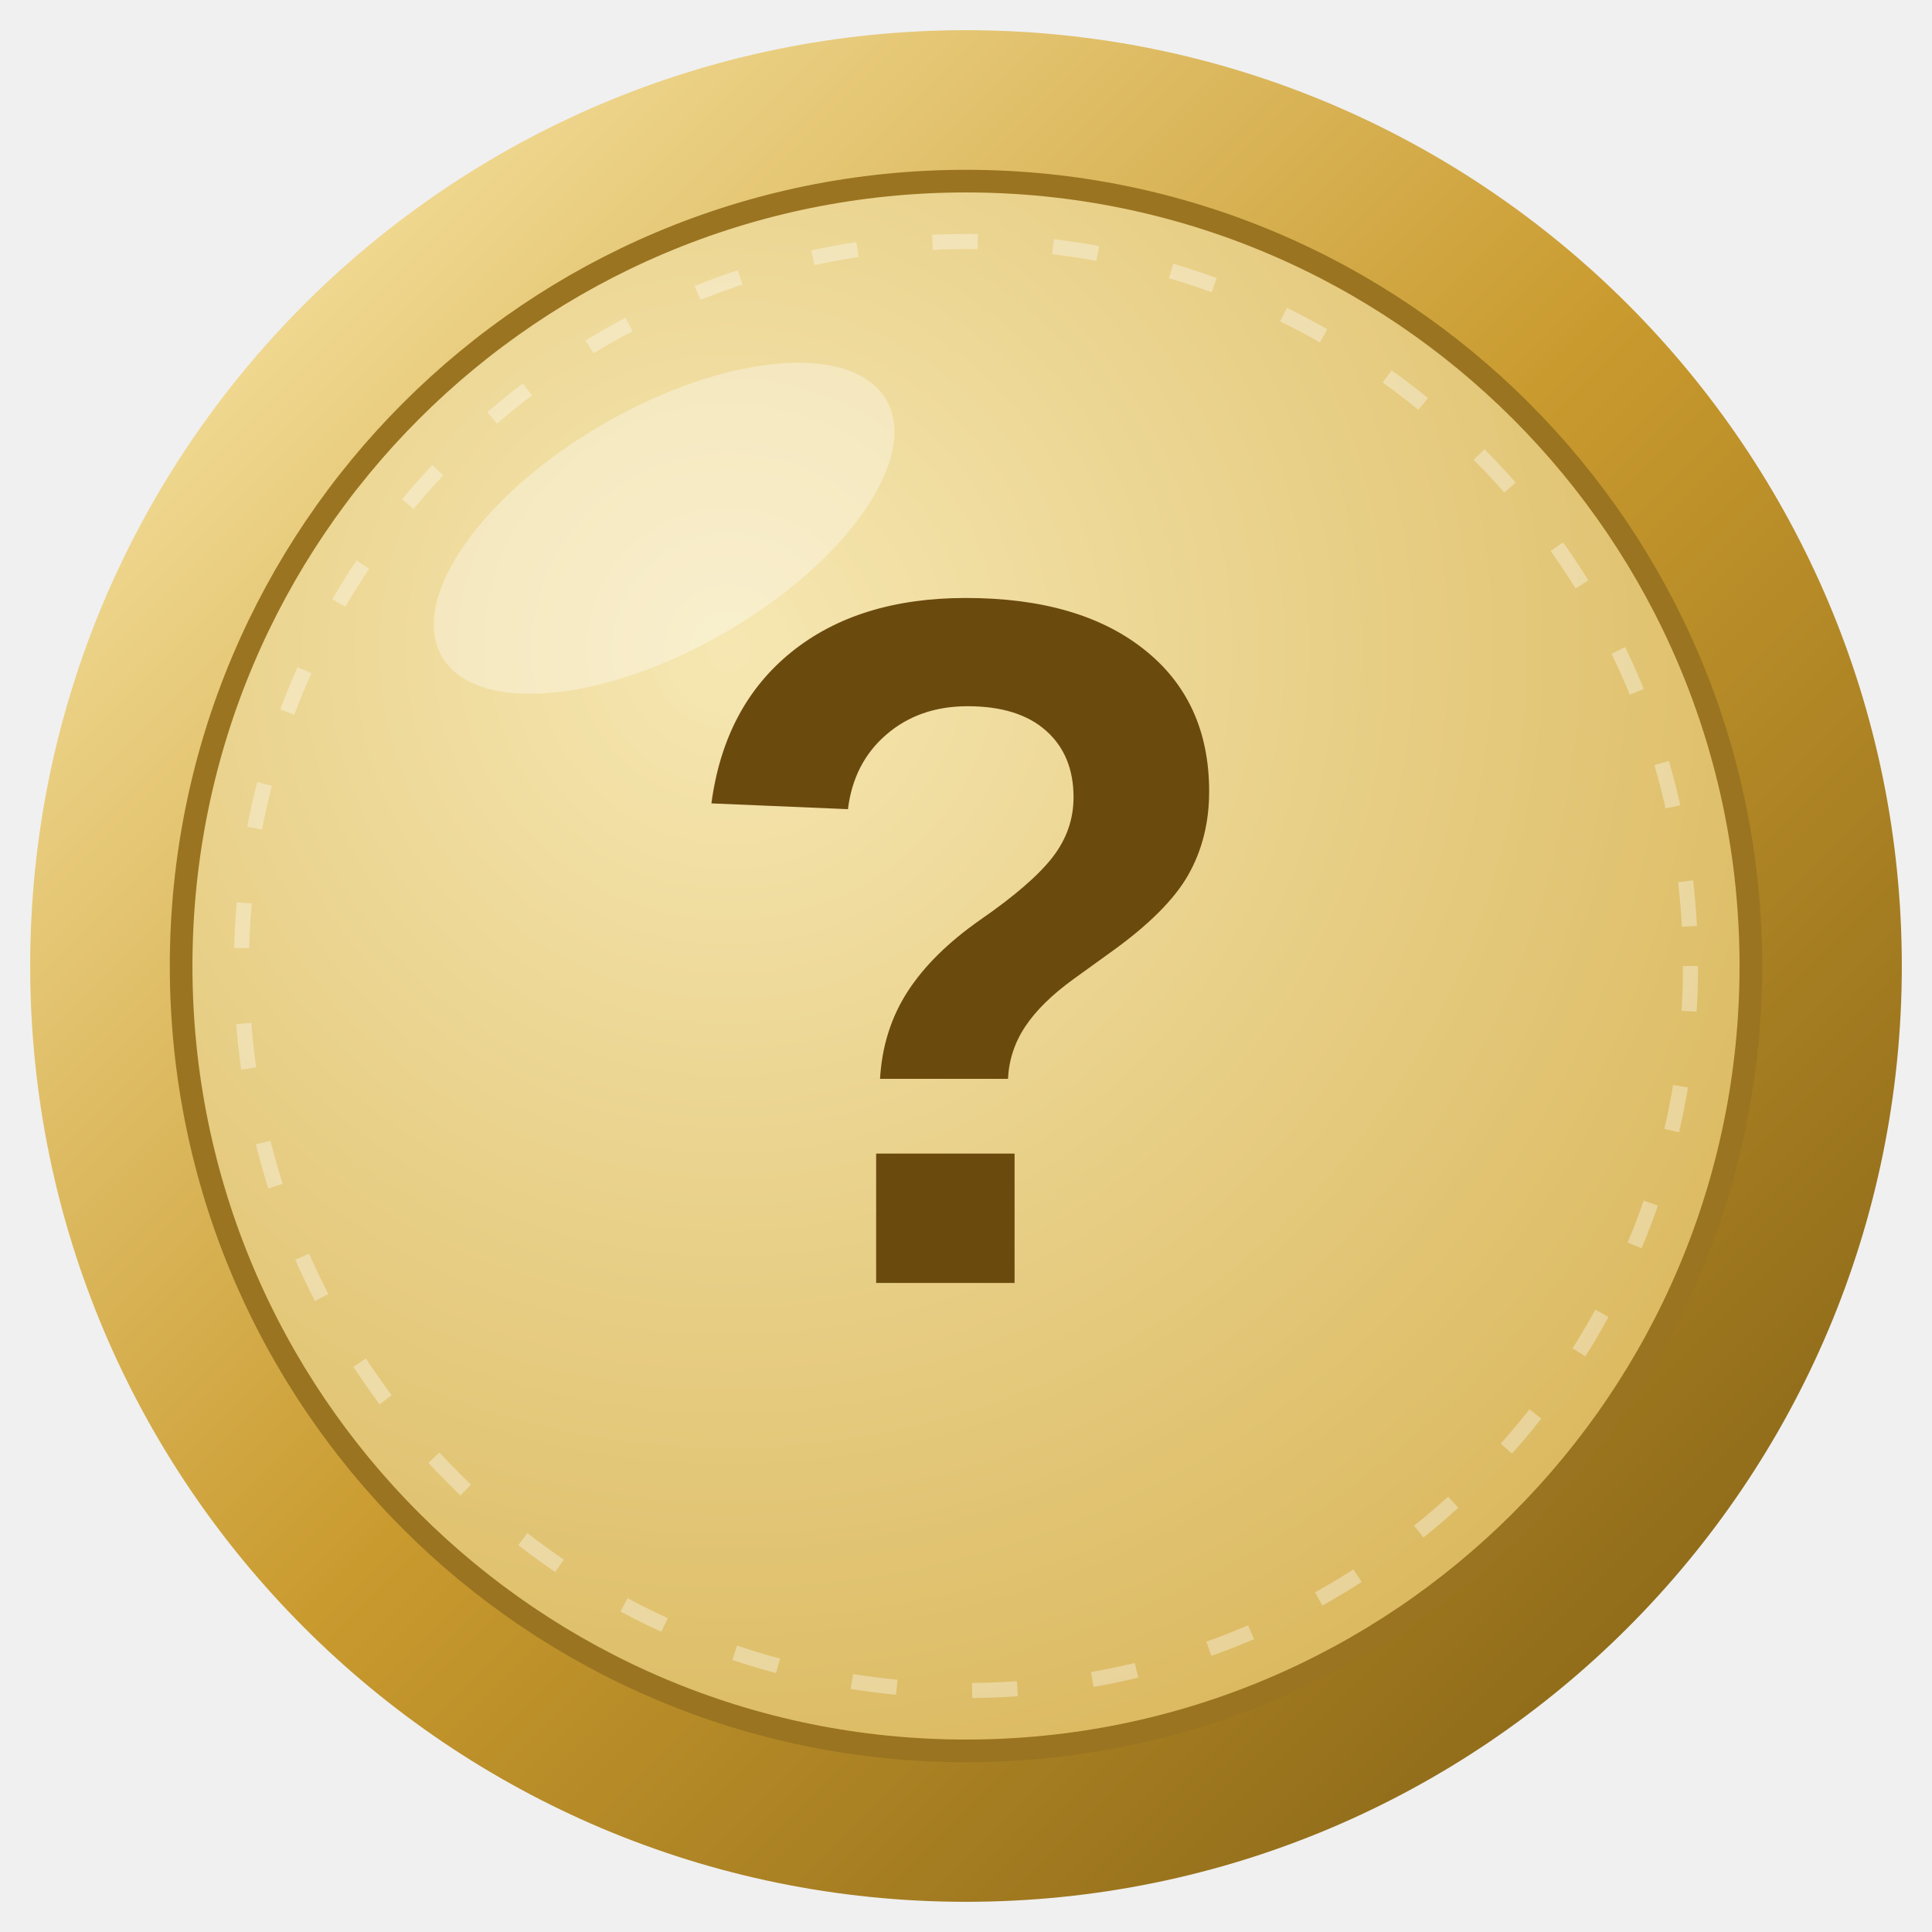
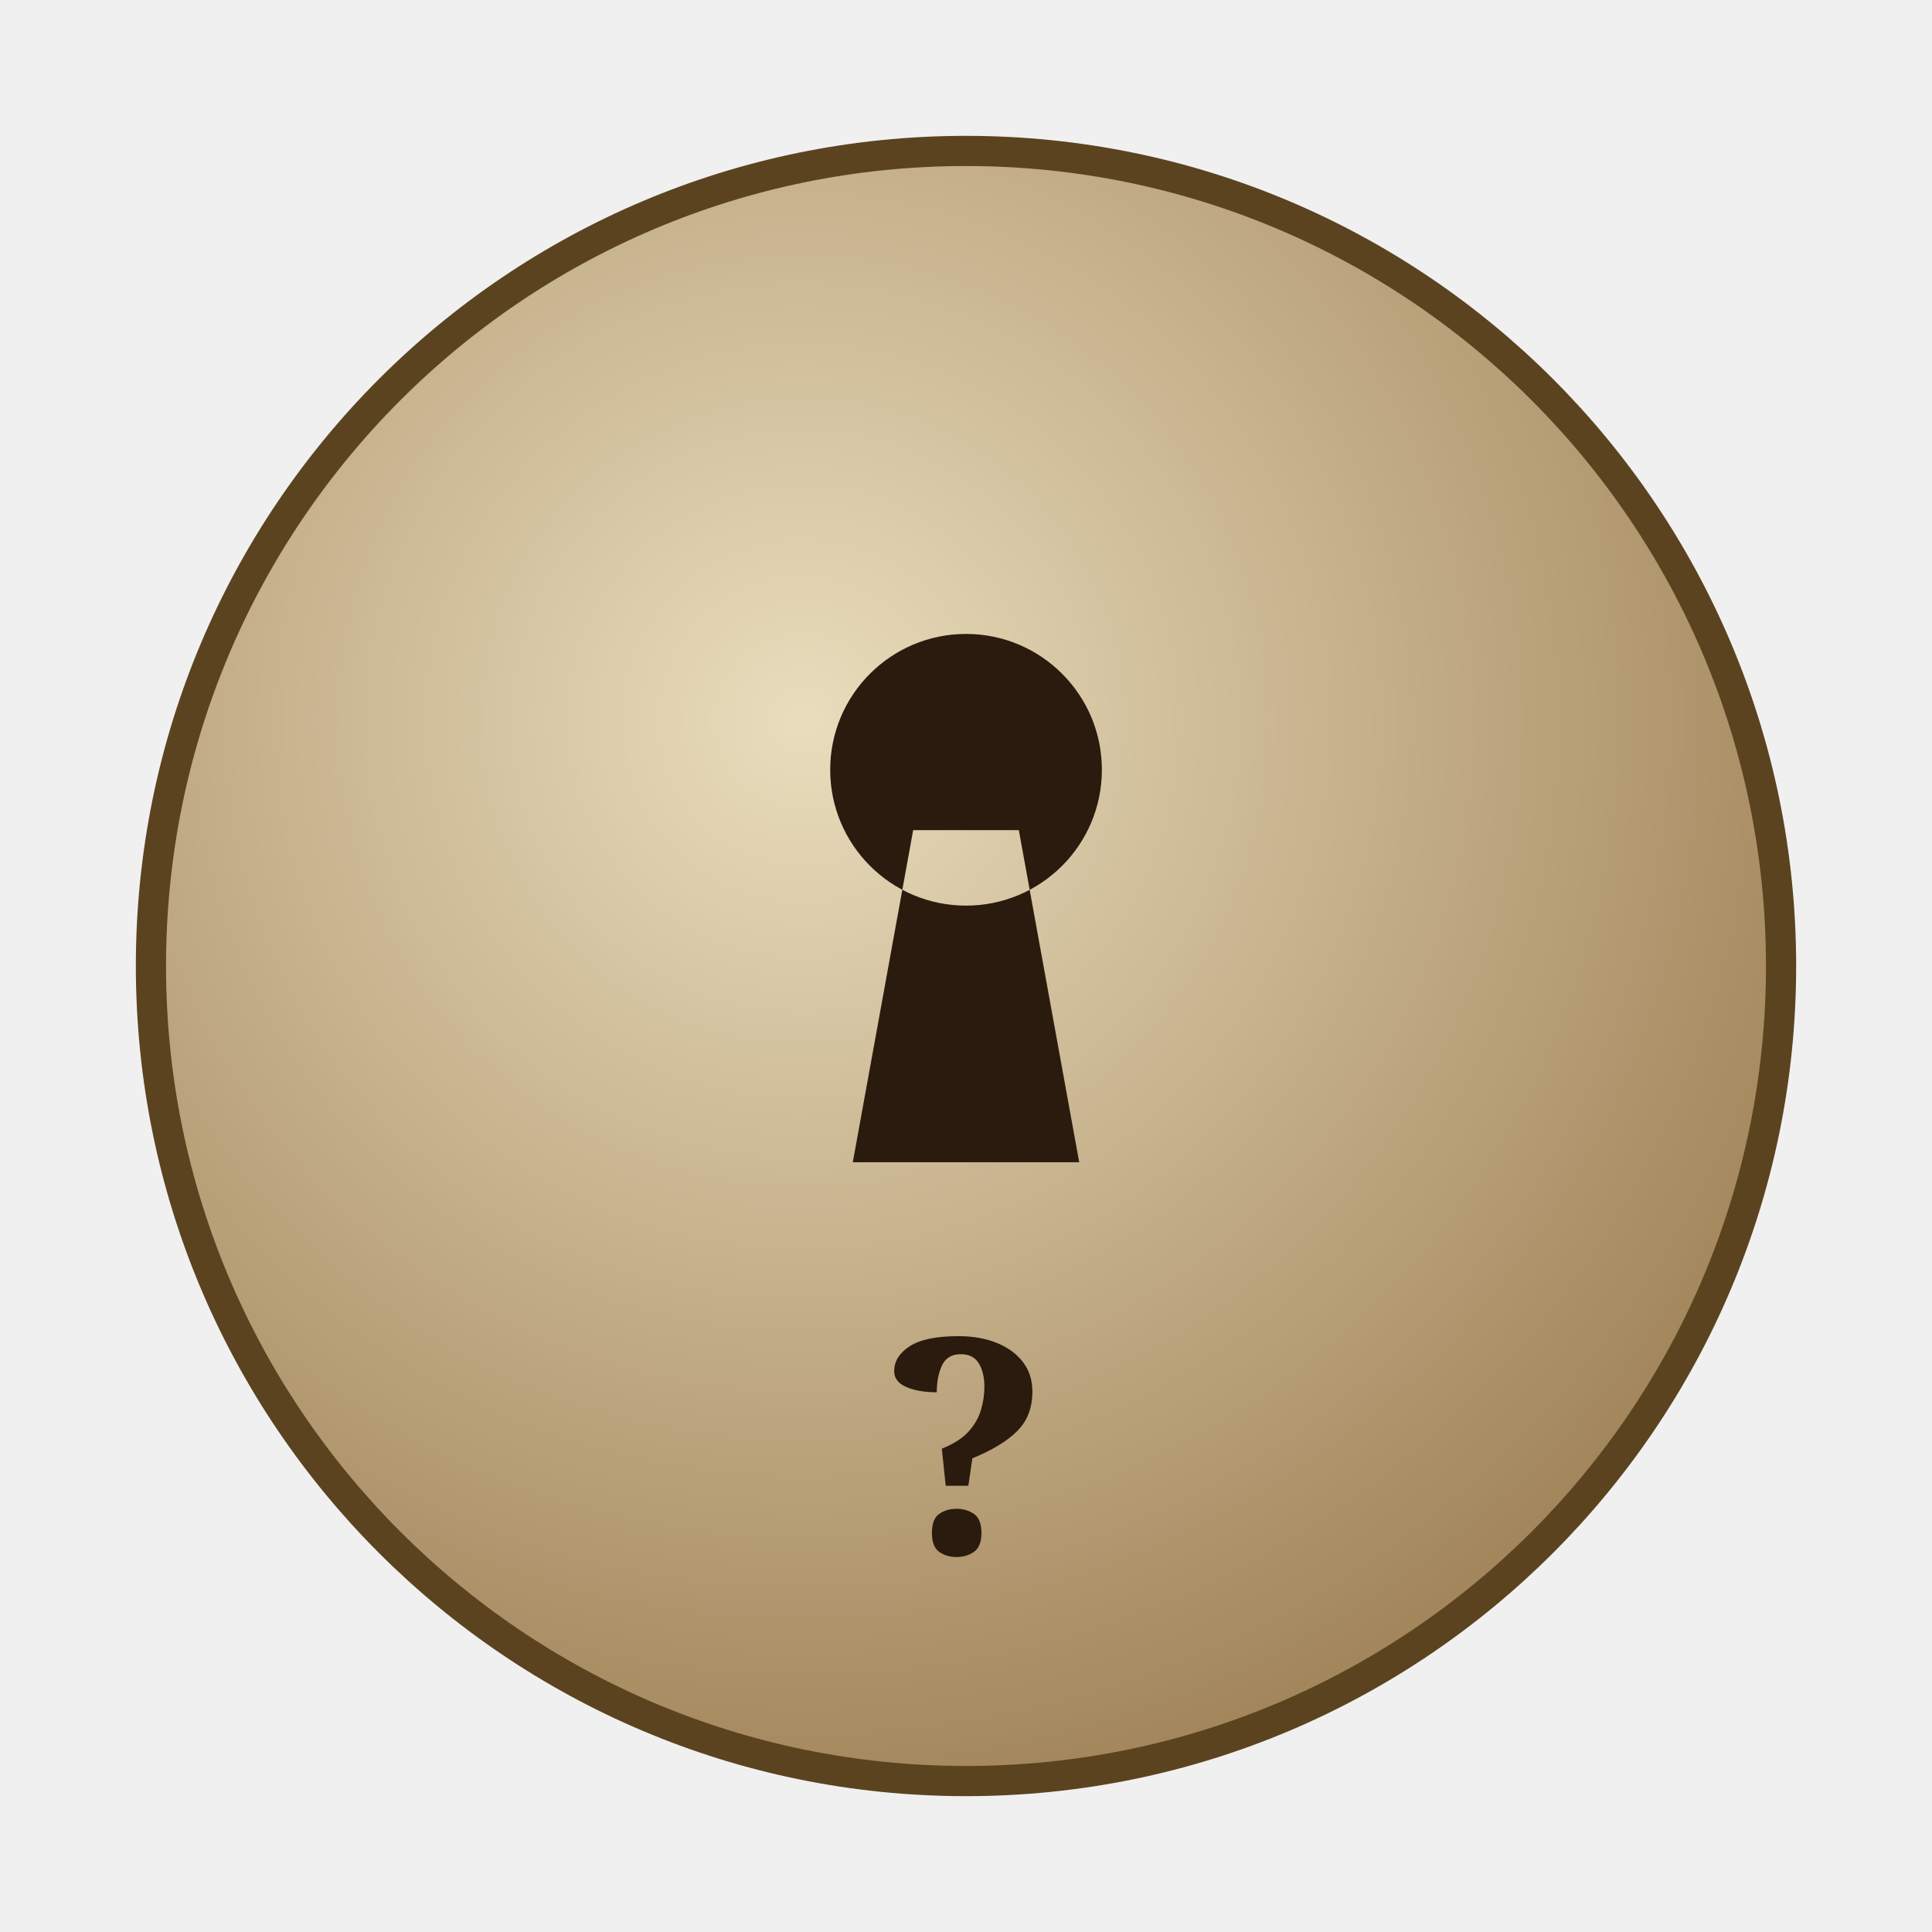
<svg xmlns="http://www.w3.org/2000/svg" viewBox="0 0 256 256" width="256" height="256">
  <defs>
-     <radialGradient id="face" cx="35%" cy="30%" r="80%">
-       <stop offset="0" stop-color="#F6E7B2" />
-       <stop offset="1" stop-color="#D9B65A" />
+     <radialGradient id="plate" cx="40%" cy="35%" r="75%">
+       <stop offset="0" stop-color="#E9DDBD" />
+       <stop offset="1" stop-color="#9A7B4F" />
    </radialGradient>
-     <linearGradient id="ringg" x1="0" y1="0" x2="1" y2="1">
-       <stop offset="0" stop-color="#FFF1B8" />
-       <stop offset="0.5" stop-color="#C99A2E" />
-       <stop offset="1" stop-color="#7A5A12" />
-     </linearGradient>
-     <linearGradient id="starfill" x1="0" y1="0" x2="0" y2="1">
-       <stop offset="0" stop-color="#A7F3D0" />
-       <stop offset="1" stop-color="#34D399" />
-     </linearGradient>
-     <linearGradient id="gem" x1="0" y1="0" x2="1" y2="1">
-       <stop offset="0" stop-color="#C4B5FD" />
-       <stop offset="1" stop-color="#7C3AED" />
-     </linearGradient>
  </defs>
-   <circle cx="128" cy="128" r="124" fill="url(#ringg)" />
-   <circle cx="128" cy="128" r="104" fill="url(#face)" stroke="#9A7420" stroke-width="3" />
-   <circle cx="128" cy="128" r="96" fill="none" stroke="#FFFFFF" stroke-opacity="0.35" stroke-width="2" stroke-dasharray="6 10" />
-   <text x="128" y="170" text-anchor="middle" font-family="Trebuchet MS, Arial, sans-serif" font-weight="900" font-size="130" fill="#6B4A0E">?</text>
-   <ellipse cx="88" cy="70" rx="34" ry="16" fill="#FFFFFF" opacity="0.35" transform="rotate(-30 88 70)" />
+   <circle cx="128" cy="128" r="108" fill="url(#plate)" stroke="#5C4320" stroke-width="4" />
+   <path d="M128 84 a18 18 0 1 0 0.01 0 Z M121 110 h14 l8 44 h-30 Z" fill-rule="evenodd" fill="#2A1B0E" />
+   <text x="128" y="206" text-anchor="middle" font-family="Georgia, serif" font-weight="bold" font-size="40" fill="#2A1B0E">?</text>
</svg>
